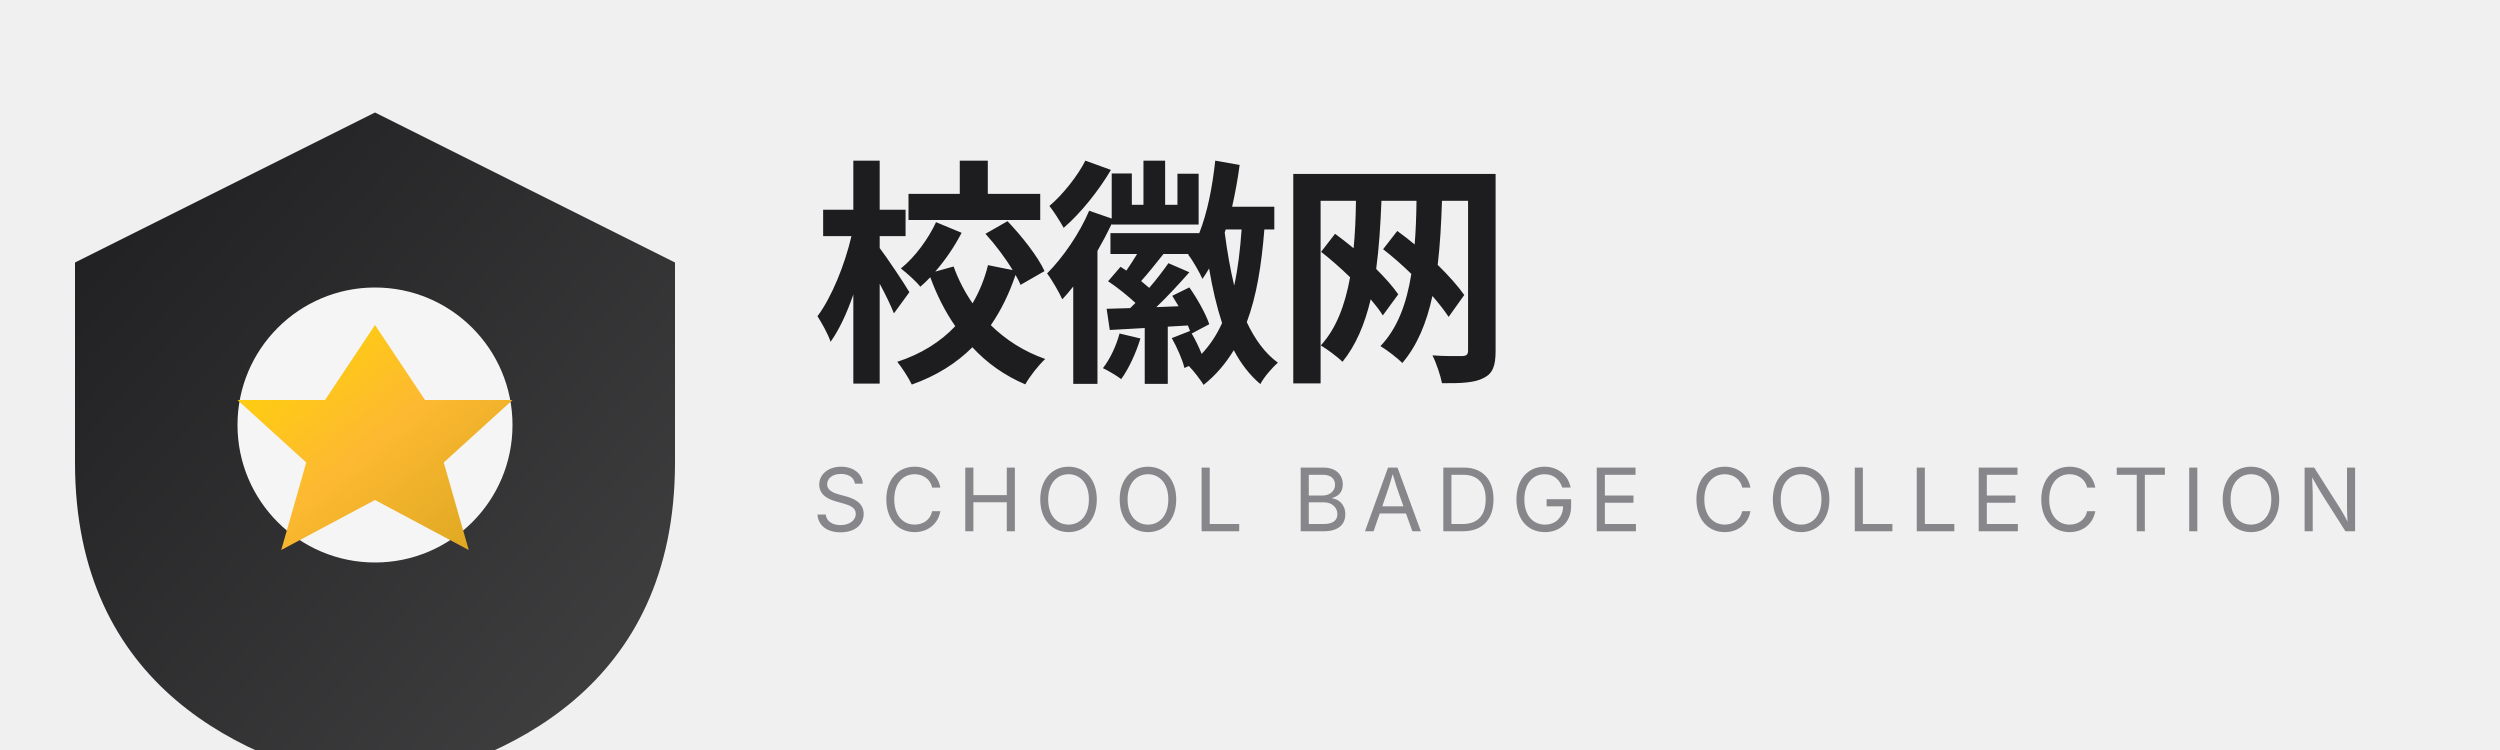
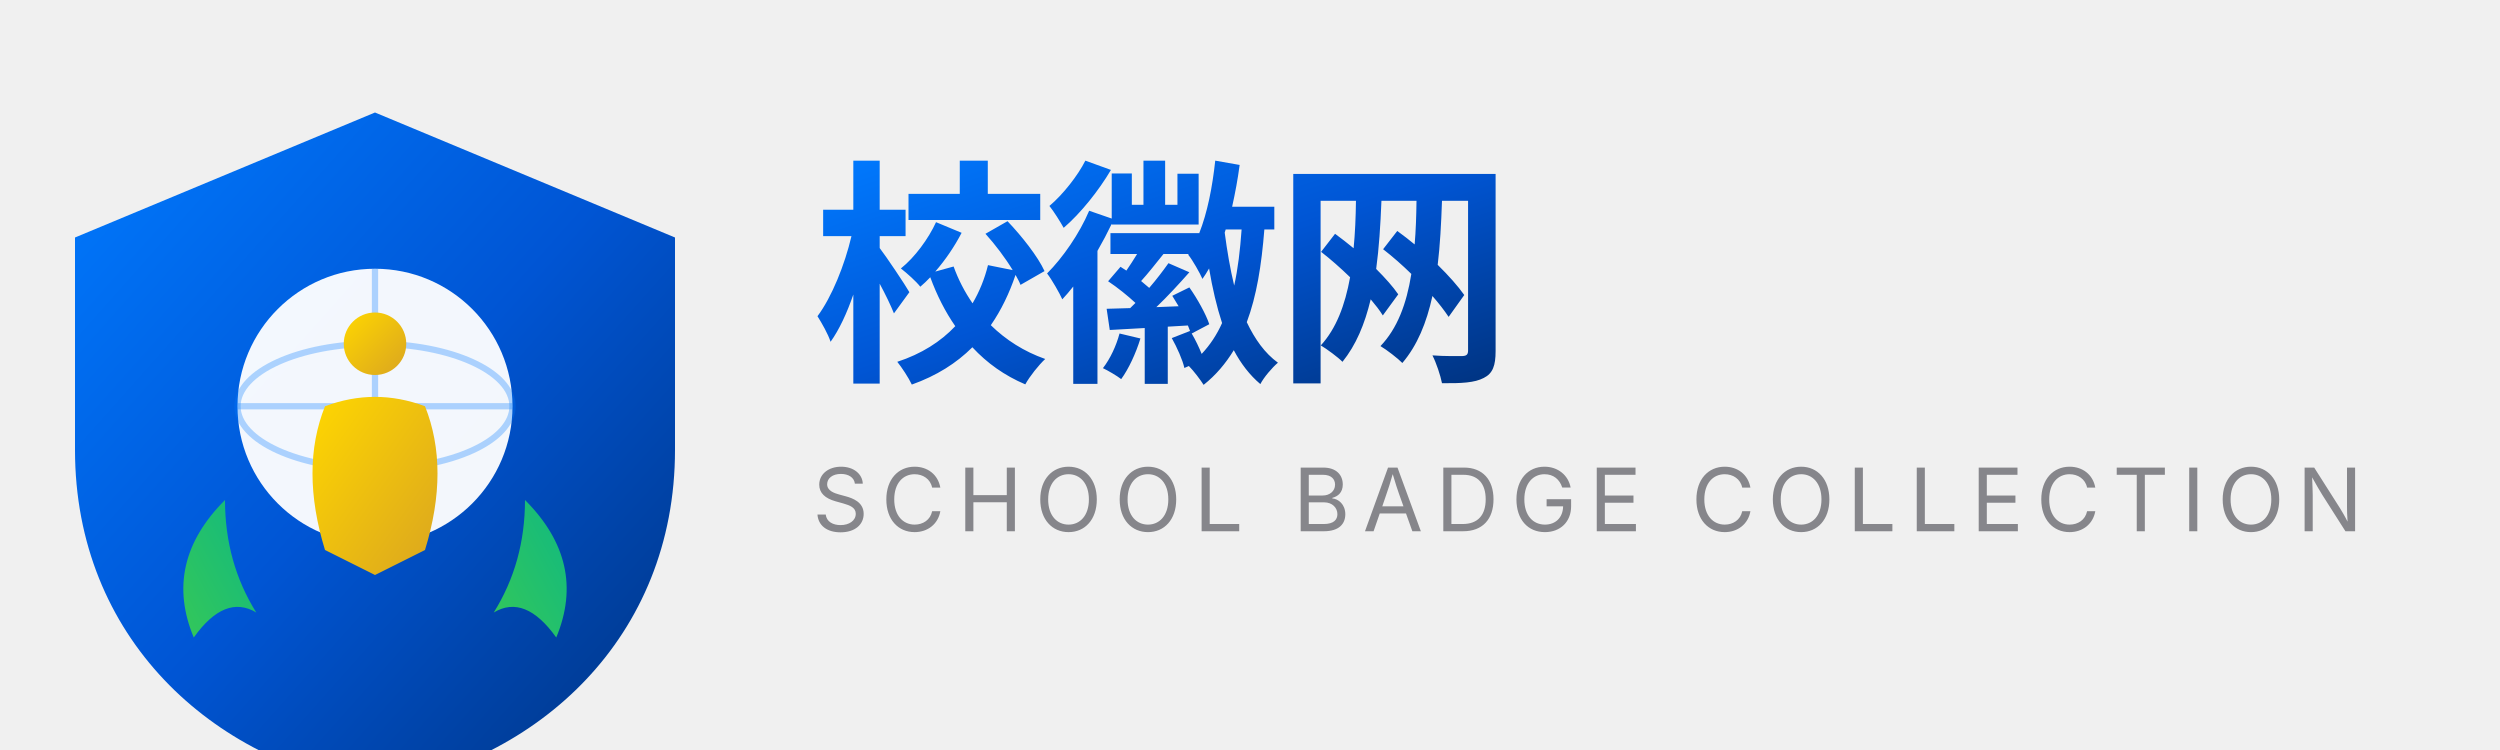
<svg xmlns="http://www.w3.org/2000/svg" viewBox="0 0 400 120">
  <defs>
-     <linearGradient id="darkGrad" x1="0%" y1="0%" x2="100%" y2="100%">
-       <stop offset="0%" style="stop-color:#1D1D1F" />
-       <stop offset="100%" style="stop-color:#434344" />
+     <linearGradient id="oceanGrad" x1="0%" y1="0%" x2="100%" y2="100%">
+       <stop offset="0%" style="stop-color:#007AFF;stop-opacity:1" />
+       <stop offset="50%" style="stop-color:#0055D4;stop-opacity:1" />
+       <stop offset="100%" style="stop-color:#003380;stop-opacity:1" />
+     </linearGradient>
+     <linearGradient id="earthGrad" x1="0%" y1="100%" x2="100%" y2="0%">
+       <stop offset="0%" style="stop-color:#34C759;stop-opacity:1" />
+       <stop offset="100%" style="stop-color:#10B981;stop-opacity:1" />
    </linearGradient>
    <linearGradient id="goldGrad" x1="0%" y1="0%" x2="100%" y2="100%">
-       <stop offset="0%" style="stop-color:#FFD700" />
-       <stop offset="50%" style="stop-color:#FDB931" />
-       <stop offset="100%" style="stop-color:#DAA520" />
+       <stop offset="0%" style="stop-color:#FFD700;stop-opacity:1" />
+       <stop offset="100%" style="stop-color:#DAA520;stop-opacity:1" />
    </linearGradient>
  </defs>
  <g transform="translate(16, 10)">
-     <path d="M44 8 L92 32 L92 64 C92 100 65 112 44 116 C23 112 -4 100 -4 64 L-4 32 Z" fill="url(#darkGrad)" />
-     <circle cx="44" cy="58" r="22" fill="white" opacity="0.95" />
-     <polygon points="44,42 52,54 66,54 55,64 59,78 44,70 29,78 33,64 22,54 36,54" fill="url(#goldGrad)" />
+     <path d="M44 8 L92 28 L92 62 C92 92 70 112 44 116 C18 112 -4 92 -4 62 L-4 28 Z" fill="url(#oceanGrad)" />
+     <circle cx="44" cy="55" r="22" fill="white" opacity="0.95" />
+     <ellipse cx="44" cy="55" rx="22" ry="10" fill="none" stroke="#007AFF" stroke-width="1" opacity="0.3" />
+     <line x1="44" y1="33" x2="44" y2="77" stroke="#007AFF" stroke-width="1" opacity="0.3" />
+     <line x1="22" y1="55" x2="66" y2="55" stroke="#007AFF" stroke-width="1" opacity="0.3" />
+     <circle cx="44" cy="45" r="5" fill="url(#goldGrad)" />
+     <path d="M36 55 Q32 65 36 78 L44 82 L52 78 Q56 65 52 55 Q44 52 36 55" fill="url(#goldGrad)" />
+     <path d="M20 70 Q10 80 15 92 Q20 85 25 88 Q20 80 20 70" fill="url(#earthGrad)" />
+     <path d="M68 70 Q78 80 73 92 Q68 85 63 88 Q68 80 68 70" fill="url(#earthGrad)" />
  </g>
-   <text x="130" y="58" font-family="-apple-system, BlinkMacSystemFont, 'SF Pro Display', 'Segoe UI', sans-serif" font-size="38" font-weight="700" fill="#1D1D1F" letter-spacing="-1">校徽网</text>
+   <text x="130" y="58" font-family="-apple-system, BlinkMacSystemFont, 'SF Pro Display', 'Segoe UI', sans-serif" font-size="38" font-weight="700" fill="url(#oceanGrad)" letter-spacing="-1">校徽网</text>
  <text x="130" y="85" font-family="-apple-system, BlinkMacSystemFont, 'SF Pro Text', 'Segoe UI', sans-serif" font-size="14" fill="#86868B" letter-spacing="2">SCHOOL BADGE COLLECTION</text>
</svg>
